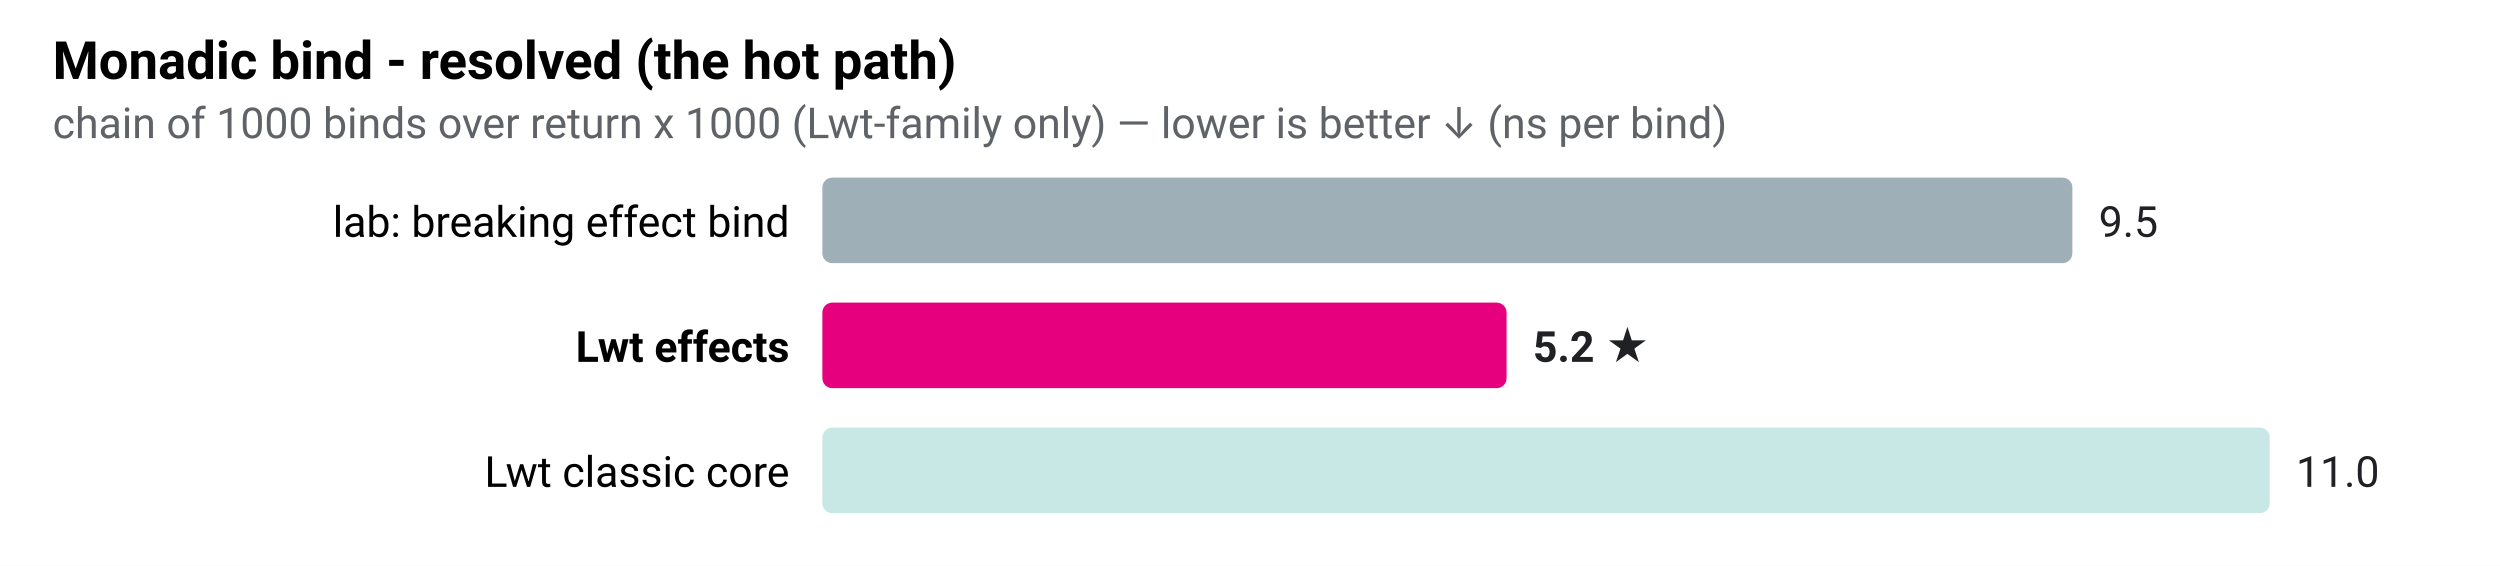
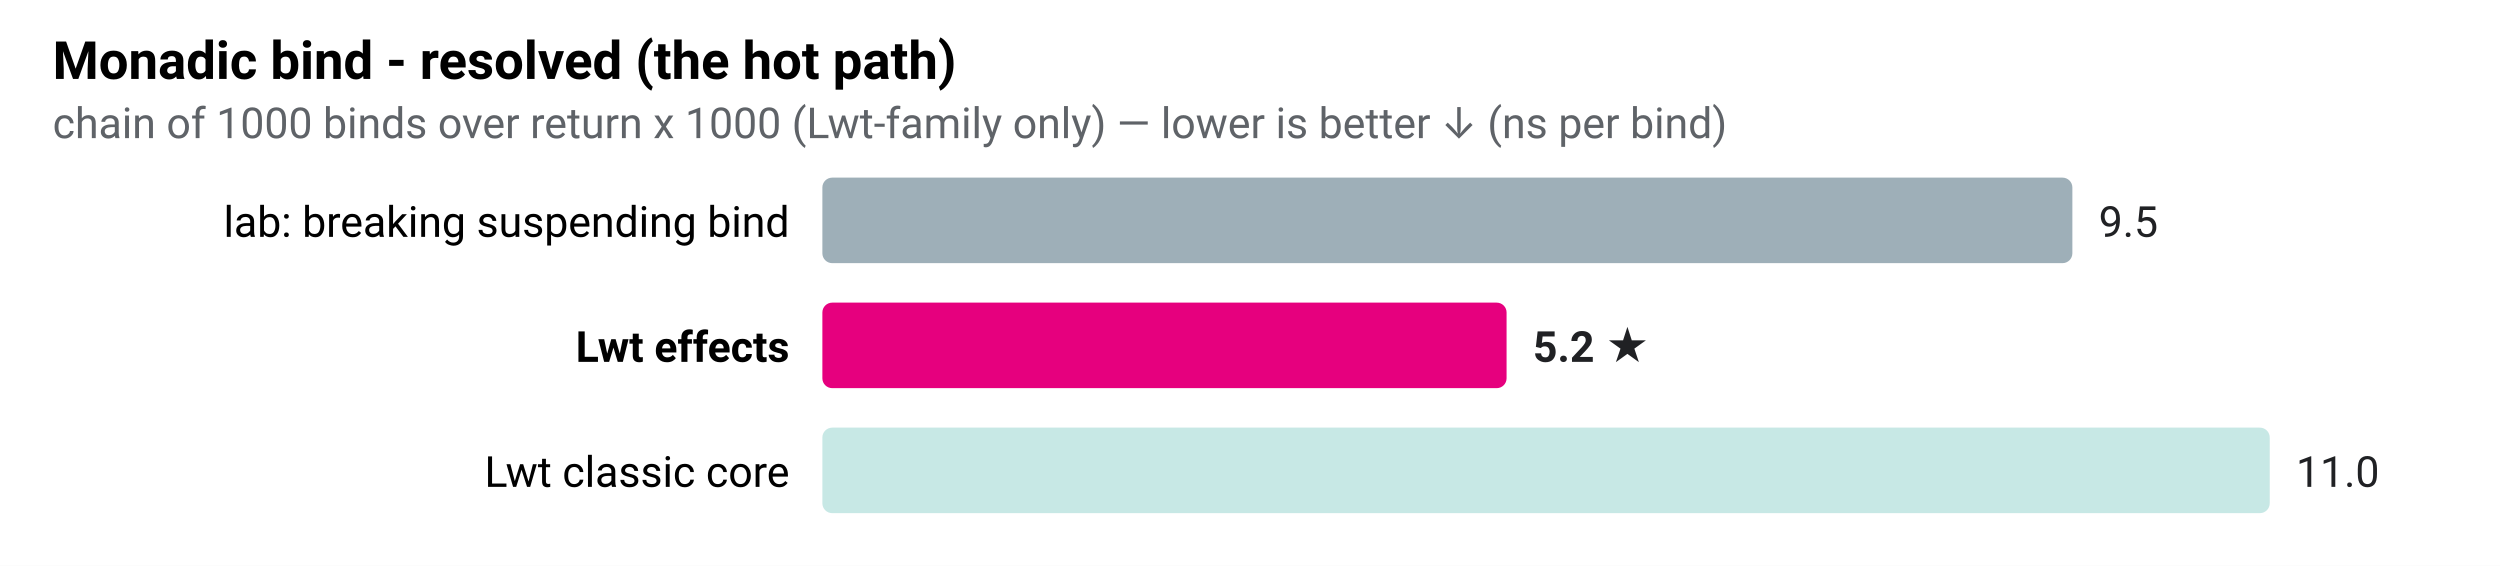
<svg xmlns="http://www.w3.org/2000/svg" width="760" height="172" font-family="-apple-system,Segoe UI,Roboto,sans-serif" font-size="13">
  <rect width="760" height="172" fill="white" />
  <text x="16" y="24" font-size="16" font-weight="700">Monadic bind - resolved (the hot path)</text>
  <text x="16" y="42" fill="#5f6368">chain of 1000 binds over return x 1000 (Lwt-family only) — lower is better ↓ (ns per bind)</text>
-   <text x="240" y="72" text-anchor="end">lab: breaking effect bind</text>
+   <text x="240" y="72" text-anchor="end">lab: breaking suspending bind</text>
  <rect x="250" y="54" width="380" height="26" rx="3" fill="#78909c" opacity="0.72" />
  <text x="638" y="72" fill="#202124">9.5</text>
  <text x="240" y="110" text-anchor="end" font-weight="700">Lwt effects</text>
  <rect x="250" y="92" width="208" height="26" rx="3" fill="#e6007e" />
  <text x="466" y="110" fill="#202124" font-weight="700">5.2 ★</text>
  <text x="240" y="148" text-anchor="end">Lwt classic core</text>
  <rect x="250" y="130" width="440" height="26" rx="3" fill="#b2dfdb" opacity="0.72" />
  <text x="698" y="148" fill="#202124">11.0</text>
</svg>
